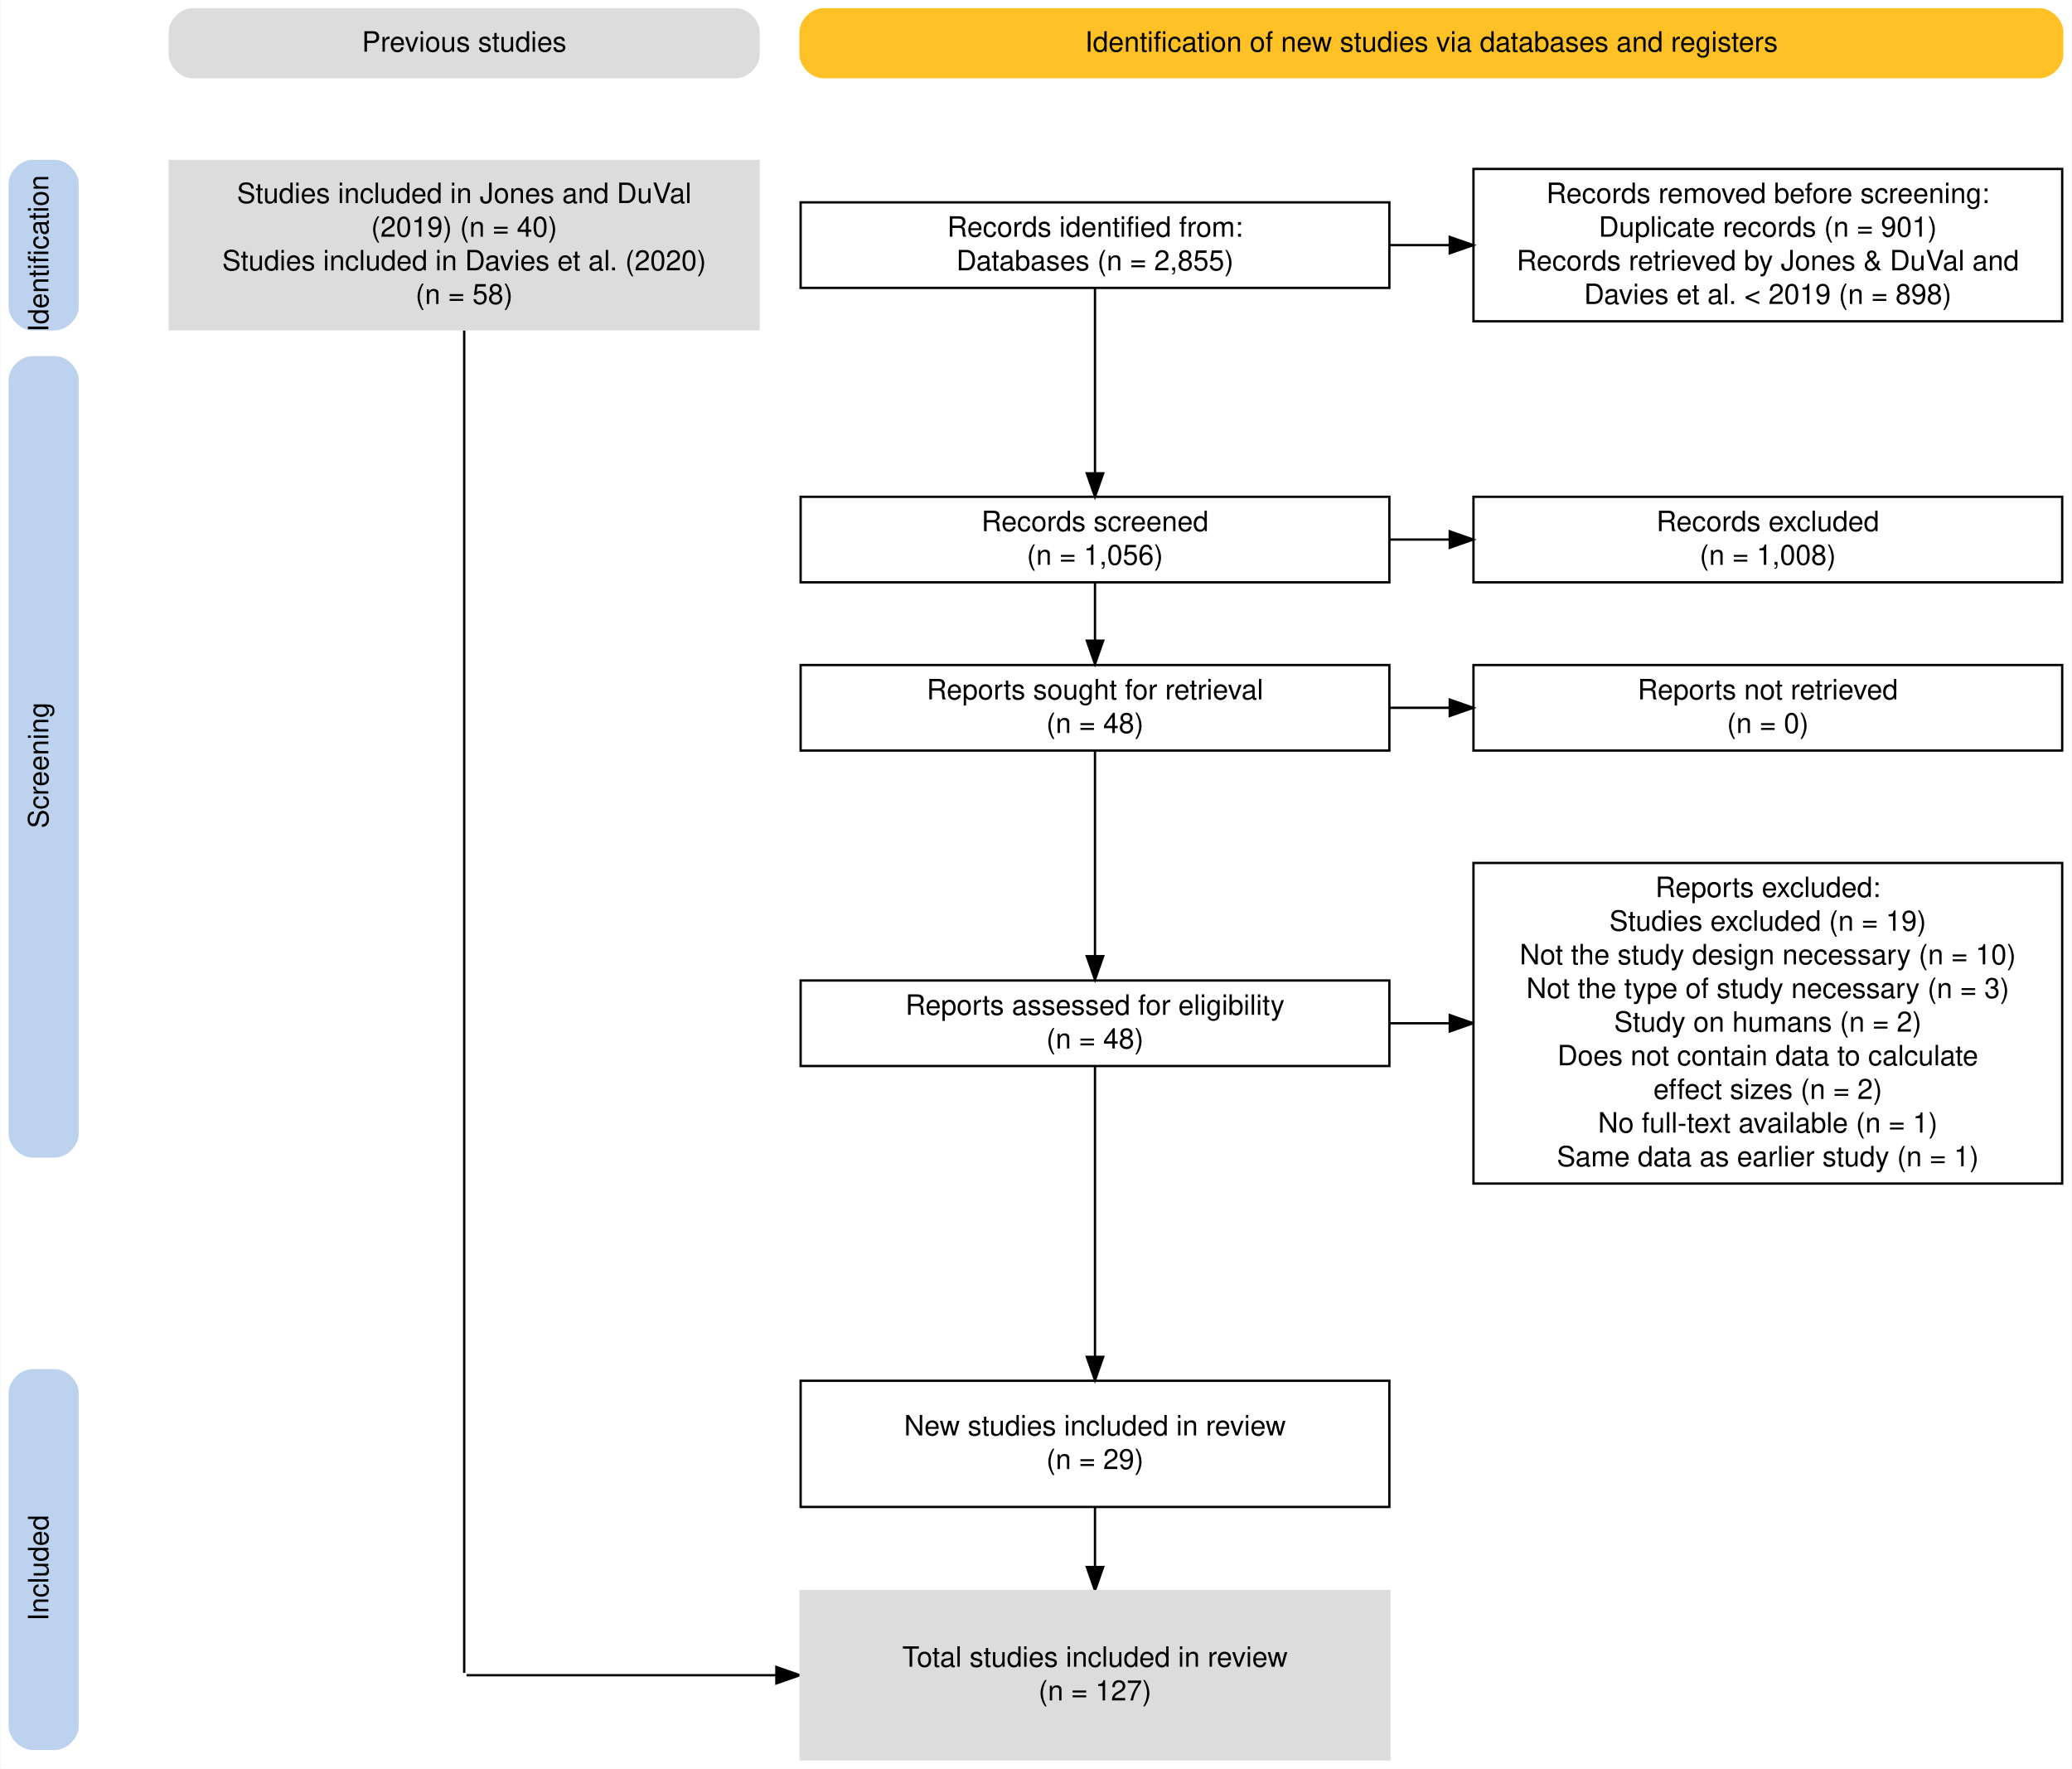
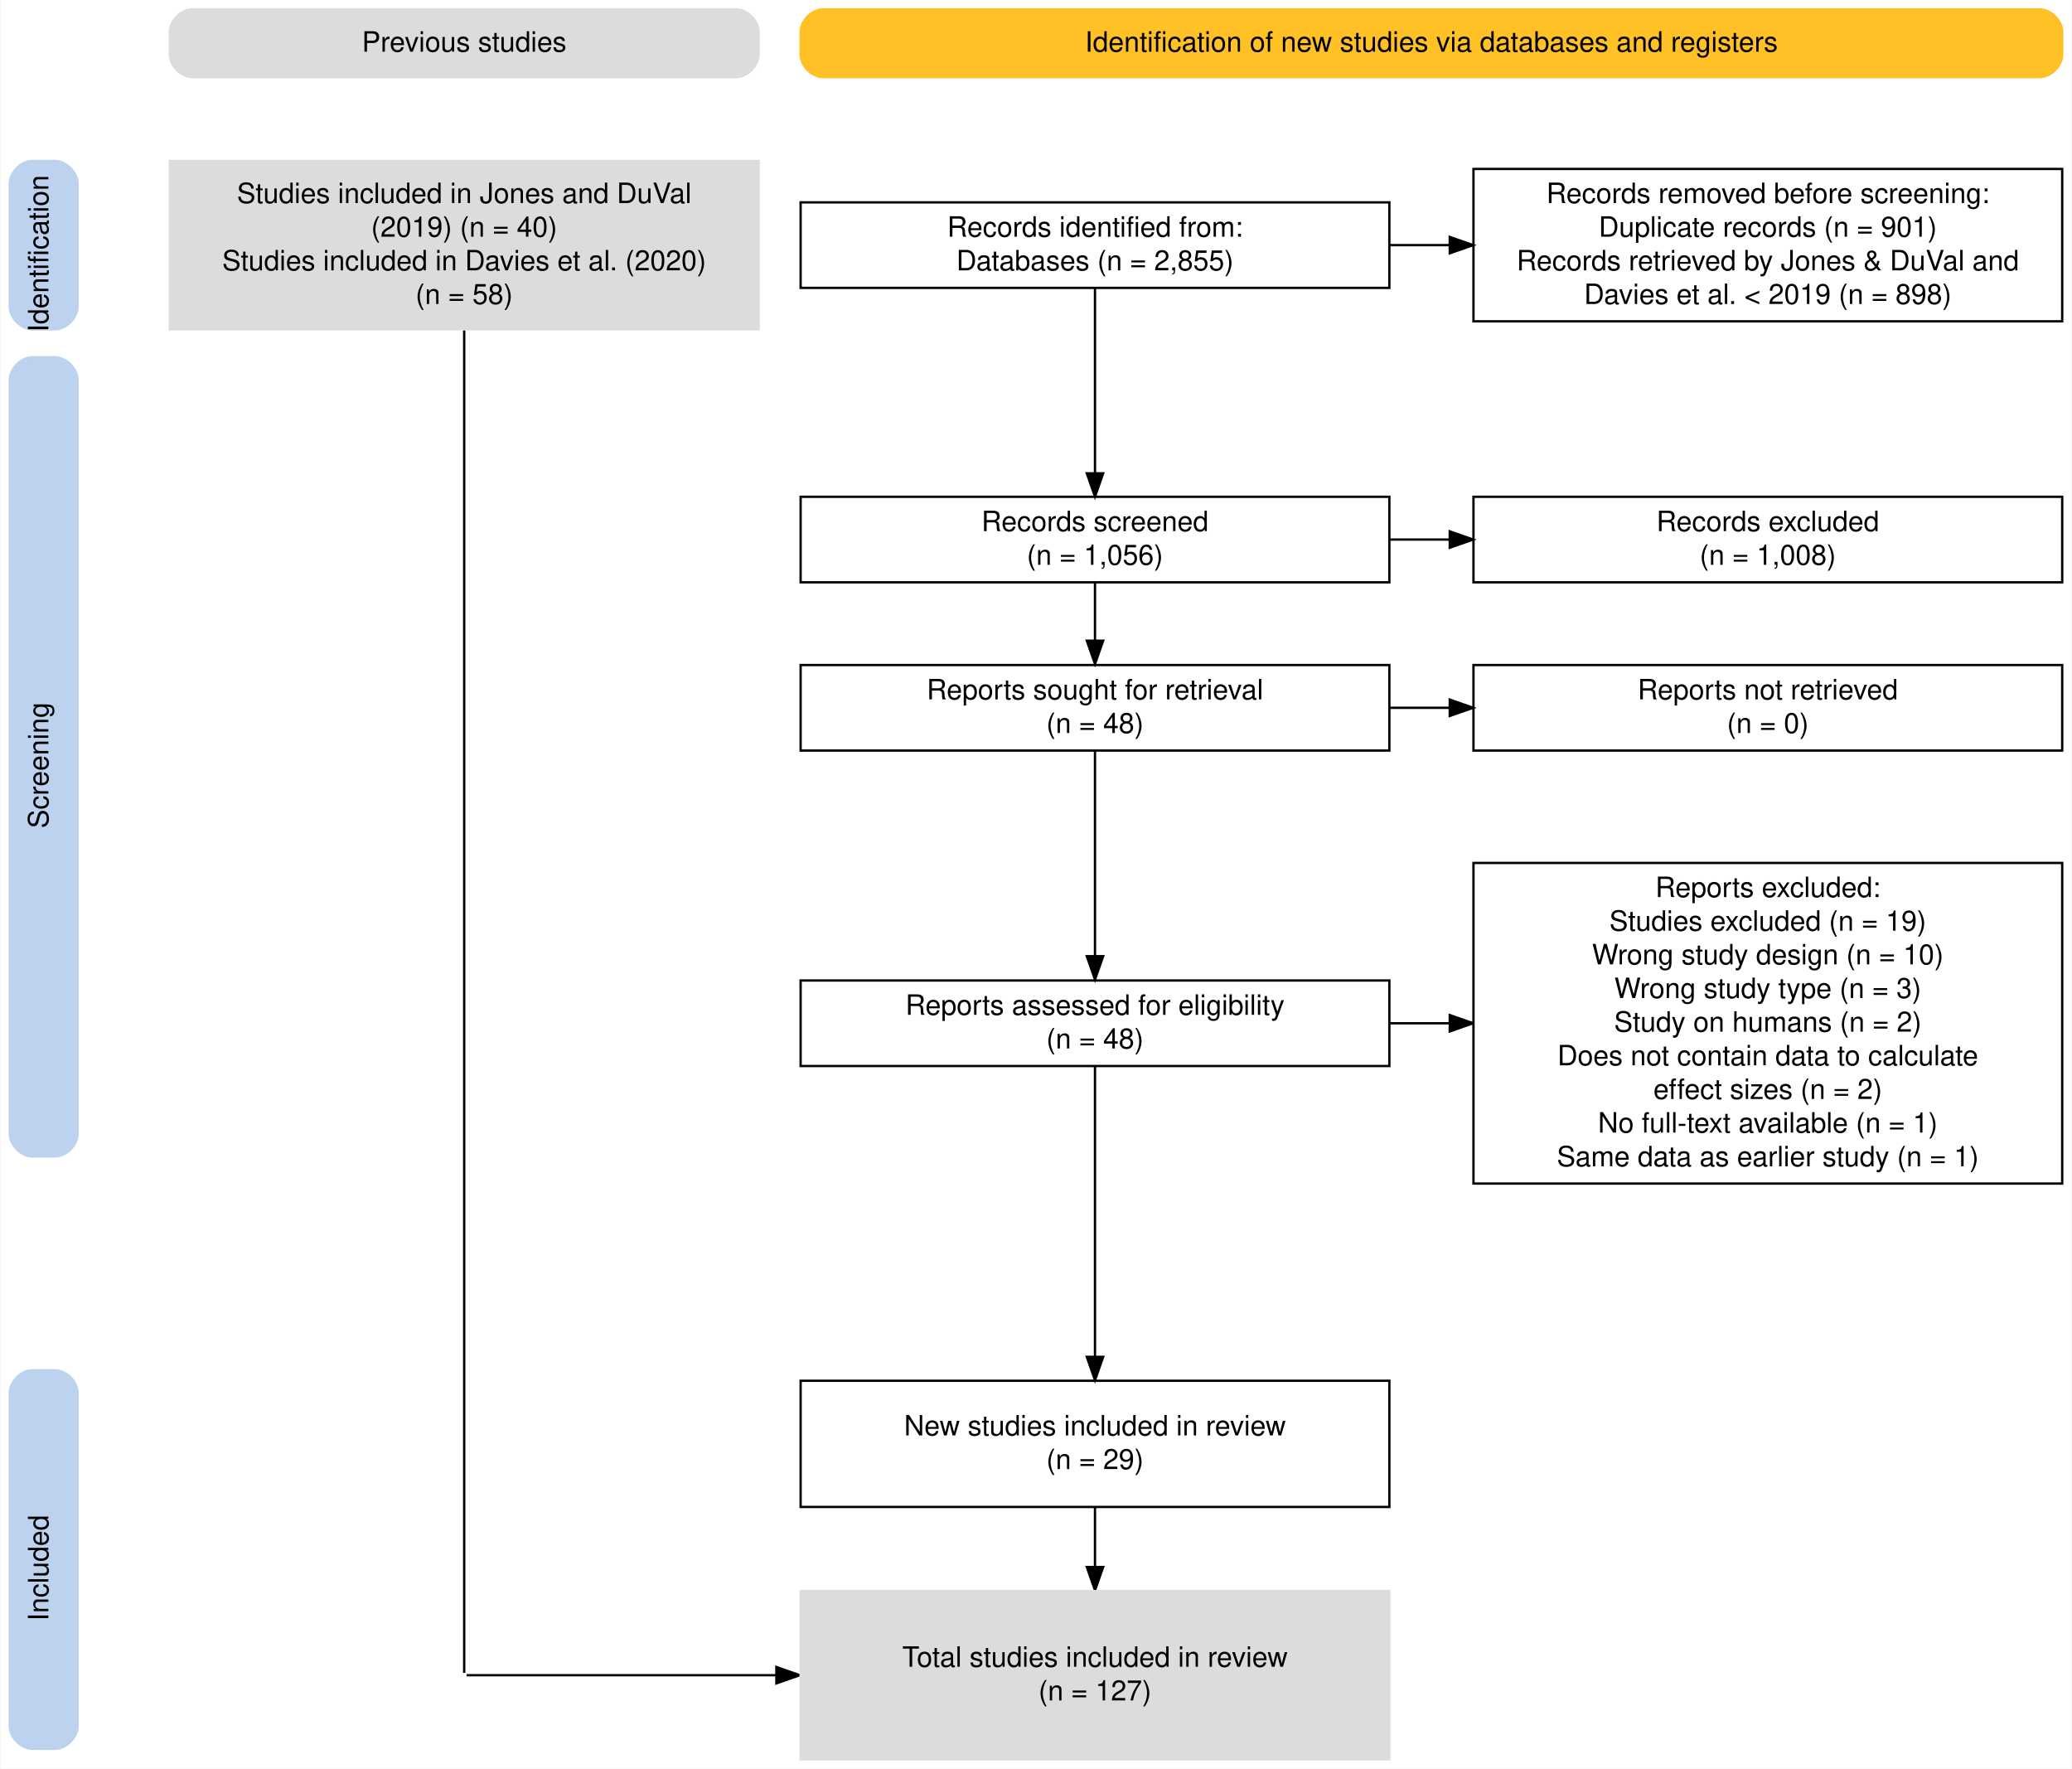
<svg xmlns="http://www.w3.org/2000/svg" xmlns:xlink="http://www.w3.org/1999/xlink" width="887pt" height="757pt" viewBox="0.00 0.00 886.50 756.90">
  <g id="graph0" class="graph" transform="scale(1 1) rotate(0) translate(4 752.9)">
    <g id="a_graph0">
      <a xlink:title="Click the boxes for further information">
        <polygon fill="#ffffff" stroke="transparent" points="-4,4 -4,-752.9 882.5,-752.9 882.5,4 -4,4" />
      </a>
    </g>
    <g id="edge1" class="edge">
      <path fill="none" stroke="#ffffff" d="M194.5,-719.743C194.5,-710.018 194.5,-696.799 194.5,-684.358" />
    </g>
    <g id="edge2" class="edge">
      <path fill="none" stroke="#000000" d="M194.5,-611.549C194.5,-482.885 194.5,-56.632 194.5,-36.722" />
    </g>
    <g id="edge6" class="edge">
      <path fill="none" stroke="#000000" d="M590.821,-648C599.202,-648 607.664,-648 616.091,-648" />
      <polygon fill="#000000" stroke="#000000" points="616.346,-651.5 626.346,-648 616.346,-644.5 616.346,-651.5" />
    </g>
    <g id="edge7" class="edge">
      <path fill="none" stroke="#000000" d="M464.5,-629.678C464.5,-608.869 464.5,-574.661 464.5,-550.39" />
      <polygon fill="#000000" stroke="#000000" points="468,-550.343 464.5,-540.344 461,-550.344 468,-550.343" />
    </g>
    <g id="edge8" class="edge">
      <path fill="none" stroke="#000000" d="M590.821,-522C599.202,-522 607.664,-522 616.091,-522" />
      <polygon fill="#000000" stroke="#000000" points="616.346,-525.5 626.346,-522 616.346,-518.5 616.346,-525.5" />
    </g>
    <g id="edge9" class="edge">
      <path fill="none" stroke="#000000" d="M464.5,-503.458C464.5,-495.958 464.5,-487.125 464.5,-478.822" />
      <polygon fill="#000000" stroke="#000000" points="468,-478.729 464.5,-468.729 461,-478.729 468,-478.729" />
    </g>
    <g id="edge10" class="edge">
      <path fill="none" stroke="#000000" d="M590.821,-450C599.202,-450 607.664,-450 616.091,-450" />
      <polygon fill="#000000" stroke="#000000" points="616.346,-453.5 626.346,-450 616.346,-446.5 616.346,-453.5" />
    </g>
    <g id="edge11" class="edge">
      <path fill="none" stroke="#000000" d="M464.5,-431.512C464.5,-408.917 464.5,-370.426 464.5,-343.905" />
      <polygon fill="#000000" stroke="#000000" points="468,-343.698 464.5,-333.698 461,-343.698 468,-343.698" />
    </g>
    <g id="edge13" class="edge">
      <path fill="none" stroke="#000000" d="M464.5,-296.415C464.5,-267.268 464.5,-210.231 464.5,-172.363" />
      <polygon fill="#000000" stroke="#000000" points="468,-172.23 464.5,-162.23 461,-172.23 468,-172.23" />
    </g>
    <g id="edge12" class="edge">
      <path fill="none" stroke="#000000" d="M590.821,-315C599.202,-315 607.664,-315 616.091,-315" />
      <polygon fill="#000000" stroke="#000000" points="616.346,-318.5 626.346,-315 616.346,-311.5 616.346,-318.5" />
    </g>
    <g id="edge17" class="edge">
      <path fill="none" stroke="#000000" d="M464.5,-107.948C464.5,-100.047 464.5,-91.179 464.5,-82.438" />
      <polygon fill="#000000" stroke="#000000" points="468,-82.302 464.5,-72.302 461,-82.302 468,-82.302" />
    </g>
    <g id="edge3" class="edge">
      <path fill="none" stroke="#000000" d="M195.274,-36C202.879,-36 265.254,-36 328.048,-36" />
      <polygon fill="#000000" stroke="#000000" points="328.122,-39.5 338.122,-36 328.122,-32.5 328.122,-39.5" />
    </g>
    <g id="node1" class="node">
      <g id="a_node1">
        <a xlink:title="Blue identification box">
          <path fill="#bcd2ee" stroke="#bcd2ee" d="M19.333,-684C19.333,-684 9.667,-684 9.667,-684 4.833,-684 0,-679.167 0,-674.333 0,-674.333 0,-621.667 0,-621.667 0,-616.833 4.833,-612 9.667,-612 9.667,-612 19.333,-612 19.333,-612 24.167,-612 29,-616.833 29,-621.667 29,-621.667 29,-674.333 29,-674.333 29,-679.167 24.167,-684 19.333,-684" />
          <text text-anchor="middle" x="644.4" y="16.5" font-family="Helvetica,sans-Serif" font-size="12.00" fill="#000000" transform="rotate(-90)">Identification</text>
        </a>
      </g>
    </g>
    <g id="node2" class="node">
      <g id="a_node2">
        <a xlink:title="Blue screening box">
          <path fill="#bcd2ee" stroke="#bcd2ee" d="M19.333,-600C19.333,-600 9.667,-600 9.667,-600 4.833,-600 0,-595.167 0,-590.333 0,-590.333 0,-267.667 0,-267.667 0,-262.833 4.833,-258 9.667,-258 9.667,-258 19.333,-258 19.333,-258 24.167,-258 29,-262.833 29,-267.667 29,-267.667 29,-590.333 29,-590.333 29,-595.167 24.167,-600 19.333,-600" />
          <text text-anchor="middle" x="425.4" y="16.5" font-family="Helvetica,sans-Serif" font-size="12.00" fill="#000000" transform="rotate(-90)">Screening</text>
        </a>
      </g>
    </g>
    <g id="node3" class="node">
      <g id="a_node3">
        <a xlink:title="Blue included box">
          <path fill="#bcd2ee" stroke="#bcd2ee" d="M19.333,-166.5C19.333,-166.5 9.667,-166.5 9.667,-166.5 4.833,-166.5 0,-161.667 0,-156.833 0,-156.833 0,-14.167 0,-14.167 0,-9.333 4.833,-4.5 9.667,-4.5 9.667,-4.5 19.333,-4.5 19.333,-4.5 24.167,-4.5 29,-9.333 29,-14.167 29,-14.167 29,-156.833 29,-156.833 29,-161.667 24.167,-166.5 19.333,-166.5" />
          <text text-anchor="middle" x="81.9" y="16.5" font-family="Helvetica,sans-Serif" font-size="12.00" fill="#000000" transform="rotate(-90)">Included</text>
        </a>
      </g>
    </g>
    <g id="node4" class="node">
      <g id="a_node4">
        <a xlink:title="Grey title box; Previous studies">
          <path fill="#dcdcdc" stroke="#dcdcdc" d="M310.833,-748.9C310.833,-748.9 78.167,-748.9 78.167,-748.9 73.333,-748.9 68.5,-744.067 68.5,-739.233 68.5,-739.233 68.5,-729.567 68.5,-729.567 68.5,-724.733 73.333,-719.9 78.167,-719.9 78.167,-719.9 310.833,-719.9 310.833,-719.9 315.667,-719.9 320.5,-724.733 320.5,-729.567 320.5,-729.567 320.5,-739.233 320.5,-739.233 320.5,-744.067 315.667,-748.9 310.833,-748.9" />
          <text text-anchor="middle" x="194.5" y="-730.8" font-family="Helvetica,sans-Serif" font-size="12.00" fill="#000000">Previous studies</text>
        </a>
      </g>
    </g>
    <g id="node5" class="node">
      <g id="a_node5">
        <a xlink:title="Studies included in Jones and DuVal (2019)">
          <polygon fill="#dcdcdc" stroke="#dcdcdc" points="320.5,-684 68.5,-684 68.5,-612 320.5,-612 320.5,-684" />
          <text text-anchor="middle" x="194.5" y="-666" font-family="Helvetica,sans-Serif" font-size="12.00" fill="#000000">Studies included in Jones and DuVal</text>
          <text text-anchor="middle" x="194.5" y="-651.6" font-family="Helvetica,sans-Serif" font-size="12.00" fill="#000000">(2019) (n = 40)</text>
          <text text-anchor="middle" x="194.5" y="-637.2" font-family="Helvetica,sans-Serif" font-size="12.00" fill="#000000">Studies included in Davies et al. (2020)</text>
          <text text-anchor="middle" x="194.5" y="-622.8" font-family="Helvetica,sans-Serif" font-size="12.00" fill="#000000">(n = 58)</text>
        </a>
      </g>
    </g>
    <g id="node6" class="node">
      <g id="a_node6">
        <a xlink:title="Yellow title box; Identification of new studies via databases and registers">
          <path fill="#ffc125" stroke="#ffc125" d="M868.833,-748.9C868.833,-748.9 348.167,-748.9 348.167,-748.9 343.333,-748.9 338.5,-744.067 338.5,-739.233 338.5,-739.233 338.5,-729.567 338.5,-729.567 338.5,-724.733 343.333,-719.9 348.167,-719.9 348.167,-719.9 868.833,-719.9 868.833,-719.9 873.667,-719.9 878.5,-724.733 878.5,-729.567 878.5,-729.567 878.5,-739.233 878.5,-739.233 878.5,-744.067 873.667,-748.9 868.833,-748.9" />
          <text text-anchor="middle" x="608.5" y="-730.8" font-family="Helvetica,sans-Serif" font-size="12.00" fill="#000000">Identification of new studies via databases and registers</text>
        </a>
      </g>
    </g>
    <g id="node7" class="node">
      <g id="a_node7">
        <a xlink:title="Records identified from: Databases">
          <polygon fill="none" stroke="#000000" points="590.5,-666.301 338.5,-666.301 338.5,-629.699 590.5,-629.699 590.5,-666.301" />
          <text text-anchor="middle" x="464.5" y="-651.6" font-family="Helvetica,sans-Serif" font-size="12.00" fill="#000000">Records identified from:</text>
          <text text-anchor="middle" x="464.5" y="-637.2" font-family="Helvetica,sans-Serif" font-size="12.00" fill="#000000">Databases (n = 2,855)</text>
        </a>
      </g>
    </g>
    <g id="node8" class="node">
      <g id="a_node8">
        <a xlink:title="Duplicate records">
          <polygon fill="none" stroke="#000000" points="878.5,-680.601 626.5,-680.601 626.5,-615.399 878.5,-615.399 878.5,-680.601" />
          <text text-anchor="middle" x="752.5" y="-666" font-family="Helvetica,sans-Serif" font-size="12.00" fill="#000000">Records removed before screening:</text>
          <text text-anchor="middle" x="752.5" y="-651.6" font-family="Helvetica,sans-Serif" font-size="12.00" fill="#000000">Duplicate records (n = 901)</text>
          <text text-anchor="middle" x="752.5" y="-637.2" font-family="Helvetica,sans-Serif" font-size="12.00" fill="#000000">Records retrieved by Jones &amp; DuVal and</text>
          <text text-anchor="middle" x="752.5" y="-622.8" font-family="Helvetica,sans-Serif" font-size="12.00" fill="#000000">Davies et al. &lt; 2019 (n = 898)</text>
        </a>
      </g>
    </g>
    <g id="node9" class="node">
      <g id="a_node9">
        <a xlink:title="Records screened (databases and registers)">
          <polygon fill="none" stroke="#000000" points="590.5,-540.301 338.5,-540.301 338.5,-503.7 590.5,-503.7 590.5,-540.301" />
          <text text-anchor="middle" x="464.5" y="-525.6" font-family="Helvetica,sans-Serif" font-size="12.00" fill="#000000">Records screened</text>
          <text text-anchor="middle" x="464.5" y="-511.2" font-family="Helvetica,sans-Serif" font-size="12.00" fill="#000000">(n = 1,056)</text>
        </a>
      </g>
    </g>
    <g id="node10" class="node">
      <g id="a_node10">
        <a xlink:title="Records excluded (databases and registers)">
          <polygon fill="none" stroke="#000000" points="878.5,-540.301 626.5,-540.301 626.5,-503.7 878.5,-503.7 878.5,-540.301" />
          <text text-anchor="middle" x="752.5" y="-525.6" font-family="Helvetica,sans-Serif" font-size="12.00" fill="#000000">Records excluded</text>
          <text text-anchor="middle" x="752.5" y="-511.2" font-family="Helvetica,sans-Serif" font-size="12.00" fill="#000000">(n = 1,008)</text>
        </a>
      </g>
    </g>
    <g id="node11" class="node">
      <g id="a_node11">
        <a xlink:title="Reports sought for retrieval (databases and registers)">
          <polygon fill="none" stroke="#000000" points="590.5,-468.3 338.5,-468.3 338.5,-431.699 590.5,-431.699 590.5,-468.3" />
          <text text-anchor="middle" x="464.5" y="-453.6" font-family="Helvetica,sans-Serif" font-size="12.00" fill="#000000">Reports sought for retrieval</text>
          <text text-anchor="middle" x="464.5" y="-439.2" font-family="Helvetica,sans-Serif" font-size="12.00" fill="#000000">(n = 48)</text>
        </a>
      </g>
    </g>
    <g id="node12" class="node">
      <g id="a_node12">
        <a xlink:title="Reports not retrieved (databases and registers)">
          <polygon fill="none" stroke="#000000" points="878.5,-468.3 626.5,-468.3 626.5,-431.699 878.5,-431.699 878.5,-468.3" />
          <text text-anchor="middle" x="752.5" y="-453.6" font-family="Helvetica,sans-Serif" font-size="12.00" fill="#000000">Reports not retrieved</text>
          <text text-anchor="middle" x="752.5" y="-439.2" font-family="Helvetica,sans-Serif" font-size="12.00" fill="#000000">(n = 0)</text>
        </a>
      </g>
    </g>
    <g id="node13" class="node">
      <g id="a_node13">
        <a xlink:title="Reports assessed for eligibility (databases and registers)">
          <polygon fill="none" stroke="#000000" points="590.5,-333.3 338.5,-333.3 338.5,-296.7 590.5,-296.7 590.5,-333.3" />
          <text text-anchor="middle" x="464.5" y="-318.6" font-family="Helvetica,sans-Serif" font-size="12.00" fill="#000000">Reports assessed for eligibility</text>
          <text text-anchor="middle" x="464.5" y="-304.2" font-family="Helvetica,sans-Serif" font-size="12.00" fill="#000000">(n = 48)</text>
        </a>
      </g>
    </g>
    <g id="node14" class="node">
      <g id="a_node14">
        <a xlink:title="Reports excluded (databases and registers)">
          <polygon fill="#ffffff" stroke="#000000" points="878.5,-383.601 626.5,-383.601 626.5,-246.399 878.5,-246.399 878.5,-383.601" />
          <text text-anchor="middle" x="752.5" y="-369" font-family="Helvetica,sans-Serif" font-size="12.00" fill="#000000">Reports excluded:</text>
          <text text-anchor="middle" x="752.5" y="-354.6" font-family="Helvetica,sans-Serif" font-size="12.00" fill="#000000">Studies excluded (n = 19)</text>
-           <text text-anchor="middle" x="752.5" y="-340.2" font-family="Helvetica,sans-Serif" font-size="12.00" fill="#000000">Not the study design necessary (n = 10)</text>
-           <text text-anchor="middle" x="752.5" y="-325.8" font-family="Helvetica,sans-Serif" font-size="12.00" fill="#000000">Not the type of study necessary (n = 3)</text>
+           <text text-anchor="middle" x="752.5" y="-340.2" font-family="Helvetica,sans-Serif" font-size="12.00" fill="#000000">Wrong study design (n = 10)</text>
+           <text text-anchor="middle" x="752.5" y="-325.8" font-family="Helvetica,sans-Serif" font-size="12.00" fill="#000000">Wrong study type (n = 3)</text>
          <text text-anchor="middle" x="752.5" y="-311.4" font-family="Helvetica,sans-Serif" font-size="12.00" fill="#000000">Study on humans (n = 2)</text>
          <text text-anchor="middle" x="752.5" y="-297" font-family="Helvetica,sans-Serif" font-size="12.00" fill="#000000">Does not contain data to calculate</text>
          <text text-anchor="middle" x="752.5" y="-282.6" font-family="Helvetica,sans-Serif" font-size="12.00" fill="#000000">effect sizes (n = 2)</text>
          <text text-anchor="middle" x="752.5" y="-268.2" font-family="Helvetica,sans-Serif" font-size="12.00" fill="#000000">No full-text available (n = 1)</text>
          <text text-anchor="middle" x="752.5" y="-253.8" font-family="Helvetica,sans-Serif" font-size="12.00" fill="#000000">Same data as earlier study (n = 1)</text>
        </a>
      </g>
    </g>
    <g id="node15" class="node">
      <g id="a_node15">
        <a xlink:title="New studies included in review">
          <polygon fill="none" stroke="#000000" points="590.5,-162 338.5,-162 338.5,-108 590.5,-108 590.5,-162" />
          <text text-anchor="middle" x="464.5" y="-138.6" font-family="Helvetica,sans-Serif" font-size="12.00" fill="#000000">New studies included in review</text>
          <text text-anchor="middle" x="464.5" y="-124.2" font-family="Helvetica,sans-Serif" font-size="12.00" fill="#000000">(n = 29)</text>
        </a>
      </g>
    </g>
    <g id="node16" class="node">
      <g id="a_node16">
        <a xlink:title="Total studies included in review">
          <polygon fill="#dcdcdc" stroke="#dcdcdc" points="590.5,-72 338.5,-72 338.5,0 590.5,0 590.5,-72" />
          <text text-anchor="middle" x="464.5" y="-39.6" font-family="Helvetica,sans-Serif" font-size="12.00" fill="#000000">Total studies included in review</text>
          <text text-anchor="middle" x="464.5" y="-25.2" font-family="Helvetica,sans-Serif" font-size="12.00" fill="#000000">(n = 127)</text>
        </a>
      </g>
    </g>
    <g id="node17" class="node">
      <polygon fill="none" stroke="#ffffff" points="195,-36.5 194,-36.5 194,-35.5 195,-35.5 195,-36.5" />
    </g>
  </g>
</svg>
